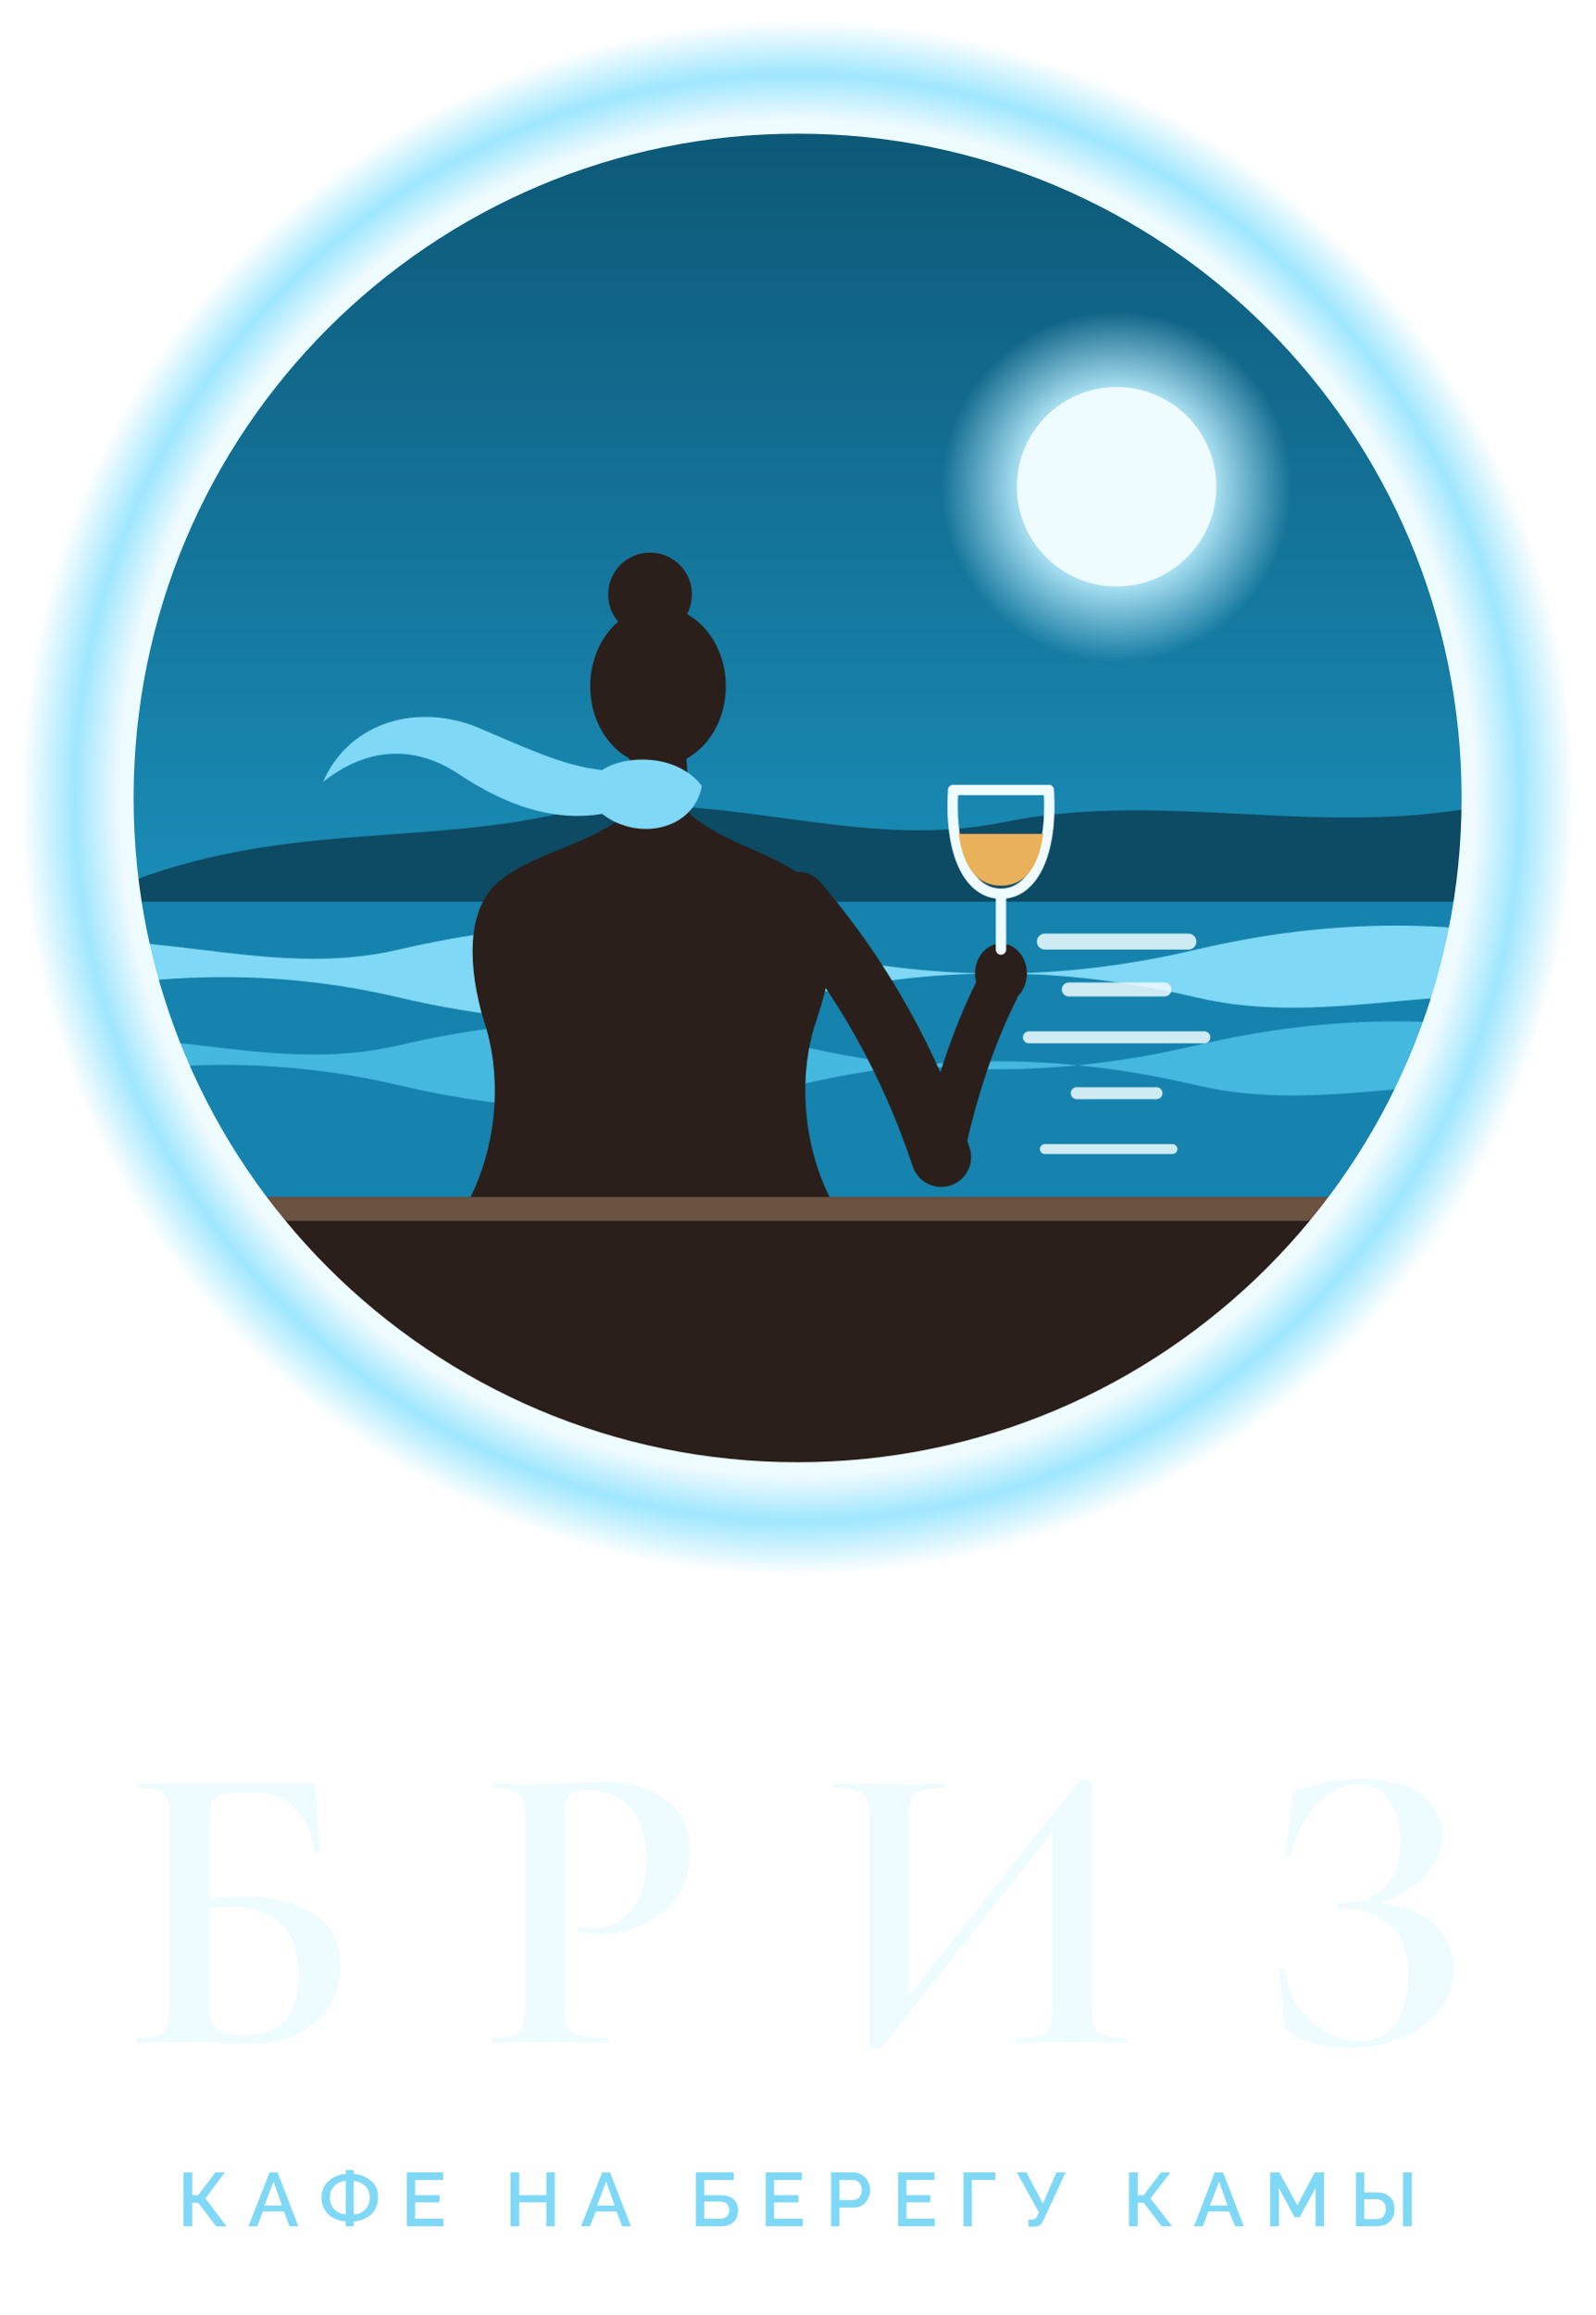
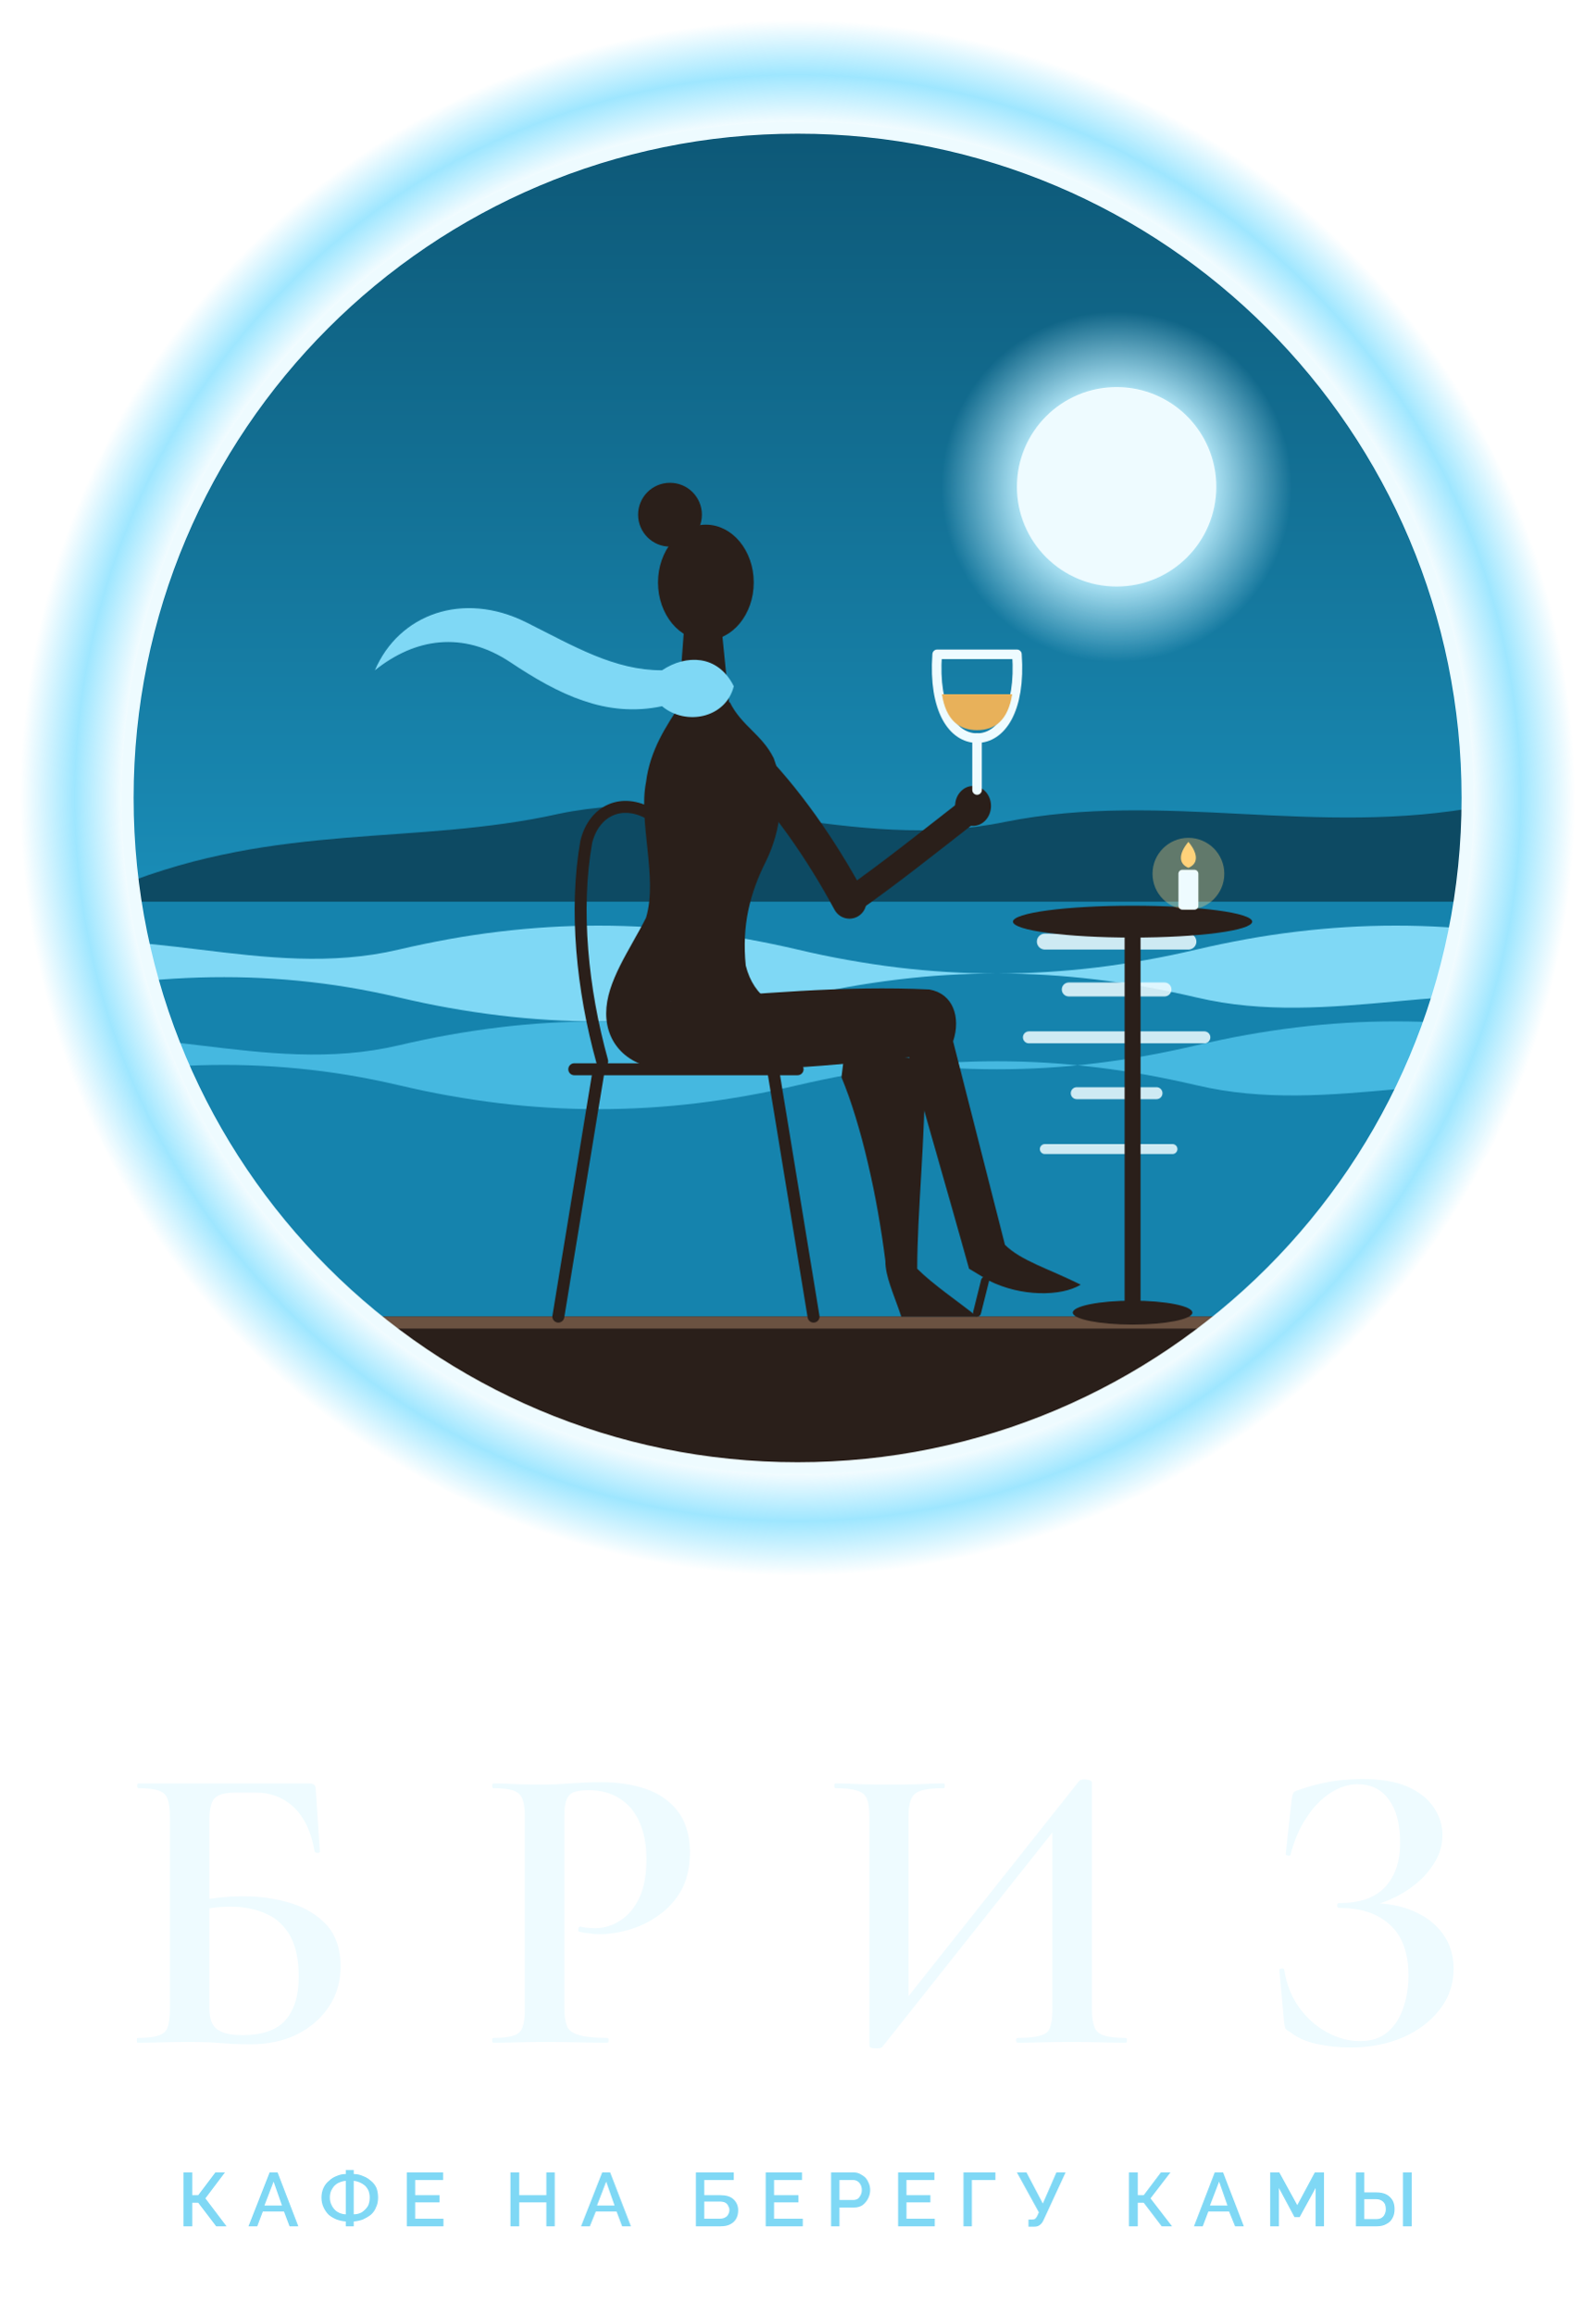
<svg xmlns="http://www.w3.org/2000/svg" viewBox="0 0 400 580" role="img" aria-label="Кафе «Бриз»">
  <defs>
    <clipPath id="bzd-round">
      <circle cx="200" cy="200" r="168" />
    </clipPath>
    <linearGradient id="bzd-sky" x1="0" y1="0" x2="0" y2="1">
      <stop offset="0" stop-color="#0b4f6c" />
      <stop offset=".62" stop-color="#1b93bf" />
      <stop offset="1" stop-color="#5cc6e8" />
    </linearGradient>
    <radialGradient id="bzd-moon-glow">
      <stop offset=".55" stop-color="#bff0ff" stop-opacity=".9" />
      <stop offset="1" stop-color="#bff0ff" stop-opacity="0" />
    </radialGradient>
    <radialGradient id="bzd-ring-glow">
      <stop offset=".86" stop-color="#4fd2ff" stop-opacity="0" />
      <stop offset=".93" stop-color="#4fd2ff" stop-opacity=".55" />
      <stop offset="1" stop-color="#4fd2ff" stop-opacity="0" />
    </radialGradient>
  </defs>
  <circle cx="200" cy="200" r="196" fill="url(#bzd-ring-glow)" />
  <g clip-path="url(#bzd-round)">
    <rect width="400" height="400" fill="url(#bzd-sky)" />
    <circle cx="280" cy="122" r="44" fill="url(#bzd-moon-glow)" />
    <circle cx="280" cy="122" r="25" fill="#eefbff" />
    <path d="M30 222 C70 206 104 212 140 204 C178 196 214 214 252 206 C292 198 330 210 372 202 L372 230 L30 230Z" fill="#0d4a63" />
    <rect x="0" y="226" width="400" height="174" fill="#1583ad" />
    <path d="M0 238 C34 230 66 246 100 238 S166 230 200 238 S266 246 300 238 S366 230 400 238 L400 252 C366 244 334 258 300 250 S234 242 200 250 S134 258 100 250 S34 244 0 252Z" fill="#7fd8f5" />
    <path d="M0 262 C34 254 66 270 100 262 S166 254 200 262 S266 270 300 262 S366 254 400 262 L400 274 C366 266 334 280 300 272 S234 264 200 272 S134 280 100 272 S34 266 0 274Z" fill="#45b8e0" />
    <g stroke="#eefbff" stroke-linecap="round" opacity=".85">
      <path d="M262 236 h36" stroke-width="4" />
      <path d="M268 248 h24" stroke-width="3.5" />
      <path d="M258 260 h44" stroke-width="3" />
      <path d="M270 274 h20" stroke-width="3" />
      <path d="M262 288 h32" stroke-width="2.5" />
    </g>
-     <rect x="0" y="300" width="400" height="100" fill="#2a1f1a" />
-     <rect x="0" y="300" width="400" height="6" fill="#6b5241" />
+     <rect x="0" y="330" width="400" height="70" fill="#2a1f1a" />
+     <rect x="0" y="330" width="400" height="3" fill="#6b5241" />
    <g fill="#2a1f1a">
-       <ellipse cx="165" cy="172" rx="17" ry="20" />
-       <circle cx="163" cy="149" r="10.5" />
-       <path d="M158 188 L172 188 L173 204 C182 212 196 214 204 222 C212 232 208 246 204 258 C200 272 202 288 208 300 L118 300 C124 288 126 272 122 258 C118 246 116 230 124 222 C132 214 148 212 157 204Z" />
+       <ellipse cx="284" cy="231" rx="30" ry="4" />
+       <rect x="282" y="233" width="4" height="94" />
+       <ellipse cx="284" cy="329" rx="15" ry="3" />
    </g>
+     <circle cx="298" cy="219" r="9" fill="#ffd27a" opacity=".35" />
+     <rect x="295.5" y="218" width="5" height="10" rx="1" fill="#eefbff" />
+     <path d="M298 211 C300.5 214 300.5 216.5 298 217.5 C295.5 216.5 295.5 214 298 211Z" fill="#ffd27a" />
+     <g fill="none" stroke="#2a1f1a" stroke-width="3" stroke-linecap="round">
+       <path d="M151 266 C146 248 144 228 147 211 C149 203 156 200 163 204" />
+       <path d="M144 268 L200 268" />
+       <path d="M150 269 L140 330 M194 269 L204 330" />
+     </g>
+     <g fill="#2a1f1a">
+       <path d="M212 262 L232 266 C232 286 230 304 230 318 C234 322 240 326 245 330 L226 330 C224 324 222 320 222 316 C220 300 216 282 211 270Z" />
+       <path d="M166 251 C190 249 212 247 233 248 C239 249 241 255 239 261 L252 312 C256 316 263 318 271 322 C266 325 256 325 248 321 L243 318 C238 300 233 283 228 265 C210 267 188 269 166 268Z" />
+       <path d="M171 176 L183 176 C186 182 191 184 194 190 C197 198 196 208 192 216 C188 224 186 232 187 242 C188 246 190 249 193 251 L168 251 L168 268 C158 268 152 262 152 254 C152 246 158 238 162 230 C165 220 160 206 162 196 C163 188 167 182 171 176Z" />
+       <path d="M171.5 158 L181 158 L183 178 L170 178Z" />
+       <ellipse cx="177" cy="146" rx="12" ry="14.5" />
+       <circle cx="168" cy="129" r="8" />
+       <ellipse cx="244" cy="202" rx="4.5" ry="5" />
+     </g>
+     <path d="M247 321 L245 329" stroke="#2a1f1a" stroke-width="2" stroke-linecap="round" />
    <g fill="none" stroke="#2a1f1a" stroke-linecap="round" stroke-linejoin="round">
-       <path d="M200 226 Q224 254 236 290" stroke-width="15" />
-       <path d="M236 290 Q241 266 250 248" stroke-width="11" />
+       <path d="M187 190 C197 200 206 213 213 226" stroke-width="8.5" />
+       <path d="M213 226 C223 219 233 211 242 204" stroke-width="6.5" />
    </g>
-     <ellipse cx="251" cy="244" rx="6.5" ry="7.5" fill="#2a1f1a" />
-     <path d="M176 197 C174 208 160 211 151 204 C139 206 127 202 115 194 C103 186 91 188 81 196 C87 182 103 176 119 182 C131 187 141 192 151 193 C157 189 170 189 176 197Z" fill="#7fd8f5" />
-     <g fill="none" stroke="#eefbff" stroke-width="2.6" stroke-linecap="round" stroke-linejoin="round">
-       <path d="M239 198 L263 198 C264 214 259 224 251 224 C243 224 238 214 239 198Z" />
-       <path d="M251 224 L251 238" />
+     <path d="M184 172 C182 180 172 182 166 177 C152 180 140 174 128 166 C116 158 104 160 94 168 C100 154 116 148 132 156 C144 162 154 168 166 168 C172 164 180 164 184 172Z" fill="#7fd8f5" />
+     <g fill="none" stroke="#eefbff" stroke-width="2.4" stroke-linecap="round" stroke-linejoin="round">
+       <path d="M235 164 L255 164 C256 178 251 185 245 185 C239 185 234 178 235 164Z" />
+       <path d="M245 185 L245 198" />
    </g>
-     <path d="M240.4 209 L261.6 209 C260.4 218 256.5 222 251 222 C245.5 222 241.6 218 240.4 209Z" fill="#e8b15a" />
+     <path d="M236.2 174 L253.8 174 C252.8 180.5 249.5 183 245 183 C240.5 183 237.2 180.5 236.2 174Z" fill="#e8b15a" />
  </g>
  <circle cx="200" cy="200" r="168" fill="none" stroke="#eefbff" stroke-width="3" />
  <path transform="translate(30.2 512)" fill="#eefbff" d="M32.6 0.4Q30.8 0.4 28.1 0.3Q25.4 0.1 22.5 -0.1Q19.6 -0.2 17.2 -0.2Q13.6 -0.2 10.3 -0.1Q7 0 4.3 0Q4.1 0 4.1 -0.6Q4.1 -1.2 4.3 -1.2Q7.8 -1.2 9.5 -1.8Q11.2 -2.3 11.8 -3.8Q12.4 -5.4 12.4 -8.4V-56.6Q12.4 -59.6 11.8 -61.1Q11.3 -62.6 9.6 -63.2Q7.9 -63.8 4.5 -63.8Q4.2 -63.8 4.2 -64.4Q4.2 -65 4.5 -65H47.1Q48.3 -65 48.6 -64.6Q49 -64.3 49 -62.9L50 -47.9Q50 -47.6 49.5 -47.6Q48.9 -47.6 48.7 -47.9Q47.4 -55.3 43.5 -59Q39.6 -62.7 33.9 -62.7H28.9Q26.3 -62.7 24.9 -62.1Q23.4 -61.5 22.9 -60.1Q22.3 -58.7 22.3 -56V-8.4Q22.3 -6.5 22.9 -5.1Q23.5 -3.6 25.2 -2.8Q27 -1.9 30.6 -1.9Q38.1 -1.9 41.4 -5.7Q44.7 -9.5 44.7 -16.5Q44.7 -22.8 42.6 -26.7Q40.4 -30.6 36.6 -32.3Q32.7 -34.1 27.5 -34.1Q25.3 -34.1 23 -33.8Q20.7 -33.4 18.1 -32.9L17.7 -35.2Q20.8 -35.9 24.2 -36.3Q27.5 -36.7 30.7 -36.7Q37.4 -36.7 43 -34.9Q48.5 -33.1 51.9 -29.3Q55.2 -25.4 55.2 -19.1Q55.2 -13.5 52.3 -9.1Q49.4 -4.7 44.3 -2.1Q39.2 0.4 32.6 0.4ZM111.3 -8.8Q111.3 -5.7 112 -4.1Q112.7 -2.5 115.1 -1.9Q117.4 -1.2 122.1 -1.2Q122.4 -1.2 122.4 -0.6Q122.4 0 122.1 0Q118.7 0 114.8 -0.1Q110.9 -0.2 106.4 -0.2Q102.7 -0.2 99.4 -0.1Q96.1 0 93.5 0Q93.2 0 93.2 -0.6Q93.2 -1.2 93.5 -1.2Q96.9 -1.2 98.6 -1.8Q100.2 -2.3 100.8 -3.8Q101.4 -5.4 101.4 -8.4V-56.6Q101.4 -59.6 100.8 -61.1Q100.2 -62.6 98.6 -63.2Q96.9 -63.8 93.5 -63.8Q93.2 -63.8 93.2 -64.4Q93.2 -65 93.5 -65Q96.1 -65 99.4 -64.8Q102.6 -64.7 106.3 -64.7Q108.8 -64.7 112.8 -65Q116.8 -65.3 120.5 -65.3Q126.8 -65.3 131.8 -63.6Q136.7 -61.9 139.7 -58.1Q142.6 -54.4 142.8 -48.3Q142.9 -42.9 141 -38.9Q139 -35 135.6 -32.4Q132.2 -29.8 128.1 -28.5Q124 -27.2 120 -27.2Q118.9 -27.2 117.6 -27.4Q116.3 -27.5 115.1 -27.8Q114.7 -27.9 114.8 -28.5Q115 -29.2 115.3 -29.1Q116.2 -28.9 117.2 -28.8Q118.3 -28.7 118.9 -28.7Q122.4 -28.7 125.3 -30.6Q128.2 -32.4 130.1 -36.3Q131.9 -40.2 131.9 -45.9Q131.9 -51.5 130.1 -55.4Q128.4 -59.2 125.2 -61.2Q121.9 -63.3 117.4 -63.3Q115.1 -63.3 113.7 -62.8Q112.4 -62.3 111.8 -60.8Q111.3 -59.4 111.3 -56.4ZM194.7 -8 240.4 -65.6Q240.7 -66 241.8 -66Q242.4 -66 243 -65.8Q243.6 -65.6 243.6 -65.3V-8.4Q243.6 -5.4 244.3 -3.8Q244.9 -2.3 246.7 -1.8Q248.5 -1.2 252.1 -1.2Q252.4 -1.2 252.4 -0.6Q252.4 0 252.1 0Q249.4 0 245.9 -0.1Q242.4 -0.2 238.7 -0.2Q234.3 -0.2 230.9 -0.1Q227.6 0 225 0Q224.6 0 224.6 -0.6Q224.6 -1.2 225 -1.2Q228.8 -1.2 230.7 -1.8Q232.6 -2.3 233.1 -3.8Q233.7 -5.4 233.7 -8.4V-56L236.7 -56.5L191 1.1Q190.7 1.4 189.6 1.4Q188.9 1.4 188.3 1.3Q187.8 1.1 187.8 0.7V-56.6Q187.8 -59.6 187.2 -61.1Q186.6 -62.6 184.7 -63.2Q182.9 -63.8 179.3 -63.8Q179 -63.8 179 -64.4Q179 -65 179.3 -65Q182 -65 185.5 -64.8Q189 -64.7 192.7 -64.7Q197.2 -64.7 200.5 -64.8Q203.9 -65 206.5 -65Q206.7 -65 206.7 -64.4Q206.7 -63.8 206.5 -63.8Q202.6 -63.8 200.8 -63.2Q198.9 -62.6 198.3 -61.1Q197.6 -59.6 197.6 -56.6V-8.5ZM310.9 -0.4Q315.2 -0.4 317.9 -2.8Q320.5 -5.1 321.7 -8.8Q323 -12.6 323 -16.7Q323 -25.3 318.4 -29.5Q313.8 -33.8 305.6 -33.8Q305.1 -33.8 305.1 -34.4Q305.1 -35 305.6 -35Q313.5 -35 317.2 -39.1Q320.9 -43.2 320.9 -50Q320.9 -57.1 318.1 -60.9Q315.3 -64.8 310.2 -64.8Q306.8 -64.8 303.4 -62.6Q300 -60.4 297.4 -56.4Q294.8 -52.5 293.4 -47.1Q293.3 -46.8 292.8 -46.9Q292.2 -47 292.2 -47.2L293.7 -60.9Q293.9 -62.2 294.1 -62.6Q294.3 -63 295.3 -63.3Q299.5 -64.8 303.7 -65.5Q307.8 -66.1 311.5 -66.1Q318.3 -66.1 322.7 -64.2Q327.2 -62.2 329.3 -59Q331.5 -55.8 331.5 -52.1Q331.5 -48.4 329.6 -45.3Q327.7 -42.1 324.7 -39.7Q321.7 -37.3 318.4 -35.9Q315 -34.4 312 -34.2L313.5 -35Q319.5 -35 324.2 -33Q328.9 -31 331.6 -27.3Q334.3 -23.6 334.3 -18.5Q334.3 -12.8 330.8 -8.3Q327.3 -3.8 321.5 -1.3Q315.6 1.2 308.5 1.2Q304.2 1.2 299.9 0.3Q295.7 -0.7 293.3 -2.7Q292.3 -3.2 292.1 -3.6Q291.9 -4.1 291.8 -5.1L290.6 -18.3Q290.6 -18.5 291.1 -18.6Q291.7 -18.7 291.8 -18.4Q292.7 -12.8 295.6 -8.8Q298.5 -4.8 302.6 -2.6Q306.6 -0.4 310.9 -0.4Z" />
  <path transform="translate(44.5 558)" fill="#7fd8f5" d="M1.5 0V-13.5H3.7V-7.8H5.2L9.5 -13.5H11.9L7 -7L12.3 0H9.7L5.2 -5.9H3.7V0ZM23.1 -13.5H25.1L30.3 0H28.1L26.7 -3.7H21.4L20 0H17.8ZM26.2 -5.2 24.1 -11.2 21.8 -5.2ZM42.2 0V-1.2Q41 -1.3 39.9 -1.7Q38.7 -2.2 37.9 -2.9Q37.1 -3.7 36.6 -4.8Q36.1 -5.9 36.1 -7.2Q36.1 -8.5 36.6 -9.6Q37.1 -10.7 38 -11.4Q38.8 -12.2 39.9 -12.6Q41 -13.1 42.2 -13.1V-14.1H44.2V-13.1Q45.4 -13.1 46.5 -12.6Q47.6 -12.2 48.5 -11.4Q49.4 -10.7 49.9 -9.6Q50.3 -8.5 50.3 -7.2Q50.3 -5.8 49.8 -4.8Q49.4 -3.7 48.5 -2.9Q47.6 -2.2 46.5 -1.7Q45.4 -1.3 44.2 -1.2V0ZM42.2 -3V-11.4Q41.2 -11.3 40.2 -10.8Q39.3 -10.3 38.8 -9.4Q38.2 -8.5 38.2 -7.2Q38.2 -6.2 38.6 -5.4Q38.9 -4.7 39.5 -4.1Q40 -3.6 40.7 -3.3Q41.5 -3 42.2 -3ZM44.2 -3Q45.3 -3 46.2 -3.5Q47.1 -4.1 47.7 -5Q48.2 -5.9 48.2 -7.2Q48.2 -8.1 47.9 -8.9Q47.6 -9.6 47 -10.2Q46.4 -10.7 45.7 -11Q45 -11.3 44.2 -11.4ZM66.7 -1.9V0H57.5V-13.5H66.6V-11.6H59.6V-7.8H65.7V-6H59.6V-1.9ZM94.6 -13.5V0H92.5V-6H85.7V0H83.5V-13.5H85.7V-7.8H92.5V-13.5ZM106.5 -13.5H108.5L113.7 0H111.5L110.1 -3.7H104.9L103.4 0H101.2ZM109.6 -5.2 107.5 -11.2 105.2 -5.2ZM130 0V-13.5H139.5V-11.6H132.1V-7.8H136.1Q138.3 -7.8 139.4 -6.8Q140.6 -5.7 140.6 -4Q140.6 -2.8 140.1 -1.9Q139.6 -1 138.6 -0.5Q137.7 0 136.2 0ZM132.1 -1.9H135.9Q136.8 -1.9 137.3 -2.2Q137.9 -2.5 138.1 -3Q138.4 -3.5 138.4 -4.1Q138.4 -4.6 138.1 -5.1Q137.9 -5.6 137.4 -5.9Q136.9 -6.2 135.9 -6.2H132.1ZM156.8 -1.9V0H147.5V-13.5H156.6V-11.6H149.6V-7.8H155.7V-6H149.6V-1.9ZM163.9 0V-13.5H169.6Q170.5 -13.5 171.2 -13.1Q172 -12.7 172.6 -12.1Q173.1 -11.5 173.4 -10.7Q173.7 -9.9 173.7 -9.1Q173.7 -8 173.2 -7Q172.7 -6 171.8 -5.3Q170.9 -4.7 169.7 -4.7H166V0ZM166 -6.6H169.5Q170.1 -6.6 170.6 -6.9Q171 -7.2 171.3 -7.8Q171.6 -8.4 171.6 -9.1Q171.6 -9.8 171.3 -10.4Q171 -11 170.5 -11.3Q170 -11.6 169.4 -11.6H166ZM189.9 -1.9V0H180.7V-13.5H189.8V-11.6H182.8V-7.8H188.8V-6H182.8V-1.9ZM197.1 0V-13.5H205.1V-11.6H199.2V0ZM213.4 0.1V-1.7H214.4Q214.9 -1.7 215.1 -1.9Q215.4 -2.2 215.6 -2.6L216 -3.5L210.5 -13.5H212.9L217 -5.7L220.4 -13.5H222.7L217.2 -1.6Q216.8 -0.7 216.2 -0.3Q215.7 0.1 214.8 0.1ZM238.6 0V-13.5H240.8V-7.8H242.3L246.6 -13.5H249L244 -7L249.4 0H246.8L242.3 -5.9H240.8V0ZM260.1 -13.5H262.2L267.4 0H265.2L263.7 -3.7H258.5L257.1 0H254.9ZM263.3 -5.2 261.2 -11.2 258.9 -5.2ZM285.4 0V-9.6L281.4 -2.3H280.1L276.2 -9.6V0H274V-13.5H276.3L280.8 -5.3L285.2 -13.5H287.5V0ZM295.5 0V-13.5H297.6V-8.5H300.6Q302.1 -8.5 303.1 -8Q304.1 -7.5 304.7 -6.5Q305.2 -5.6 305.2 -4.3Q305.2 -3 304.7 -2.1Q304.2 -1.1 303.2 -0.6Q302.2 0 300.8 0ZM297.6 -1.8H300.5Q301.4 -1.8 301.9 -2.1Q302.5 -2.5 302.7 -3Q303 -3.6 303 -4.3Q303 -4.9 302.8 -5.5Q302.5 -6.1 302 -6.4Q301.4 -6.8 300.5 -6.8H297.6ZM307.3 0V-13.5H309.5V0Z" />
</svg>
